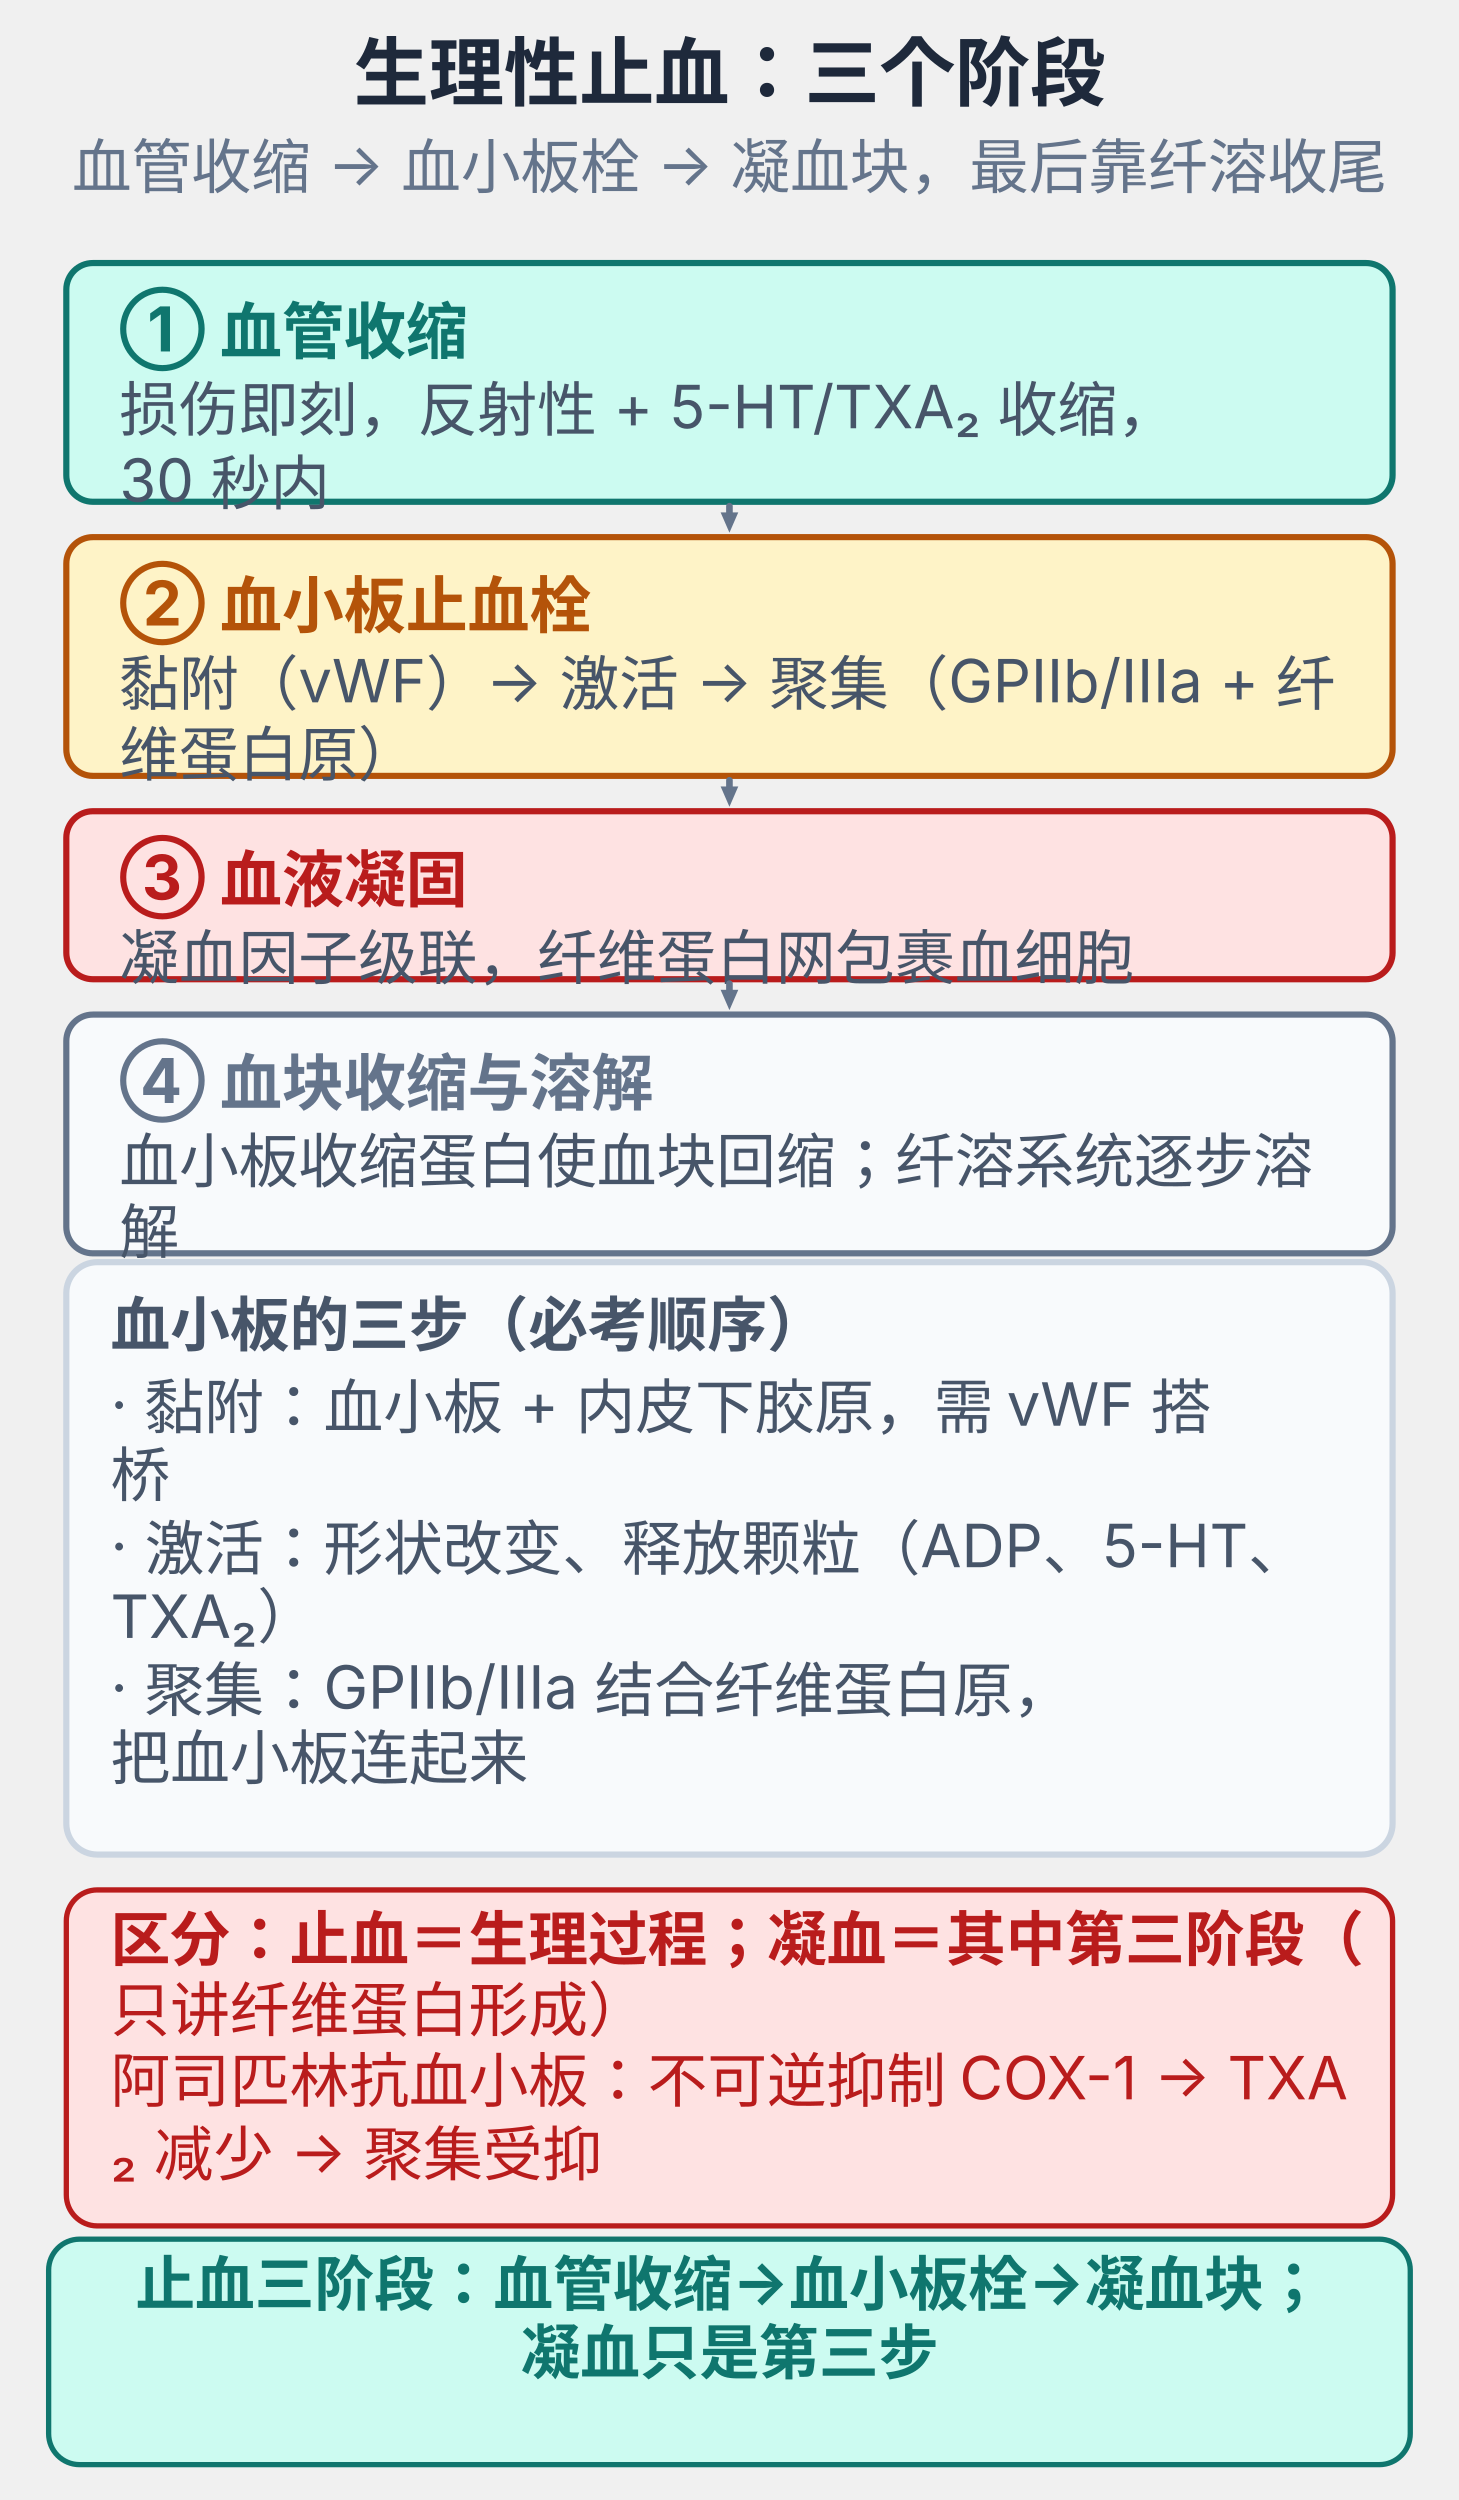
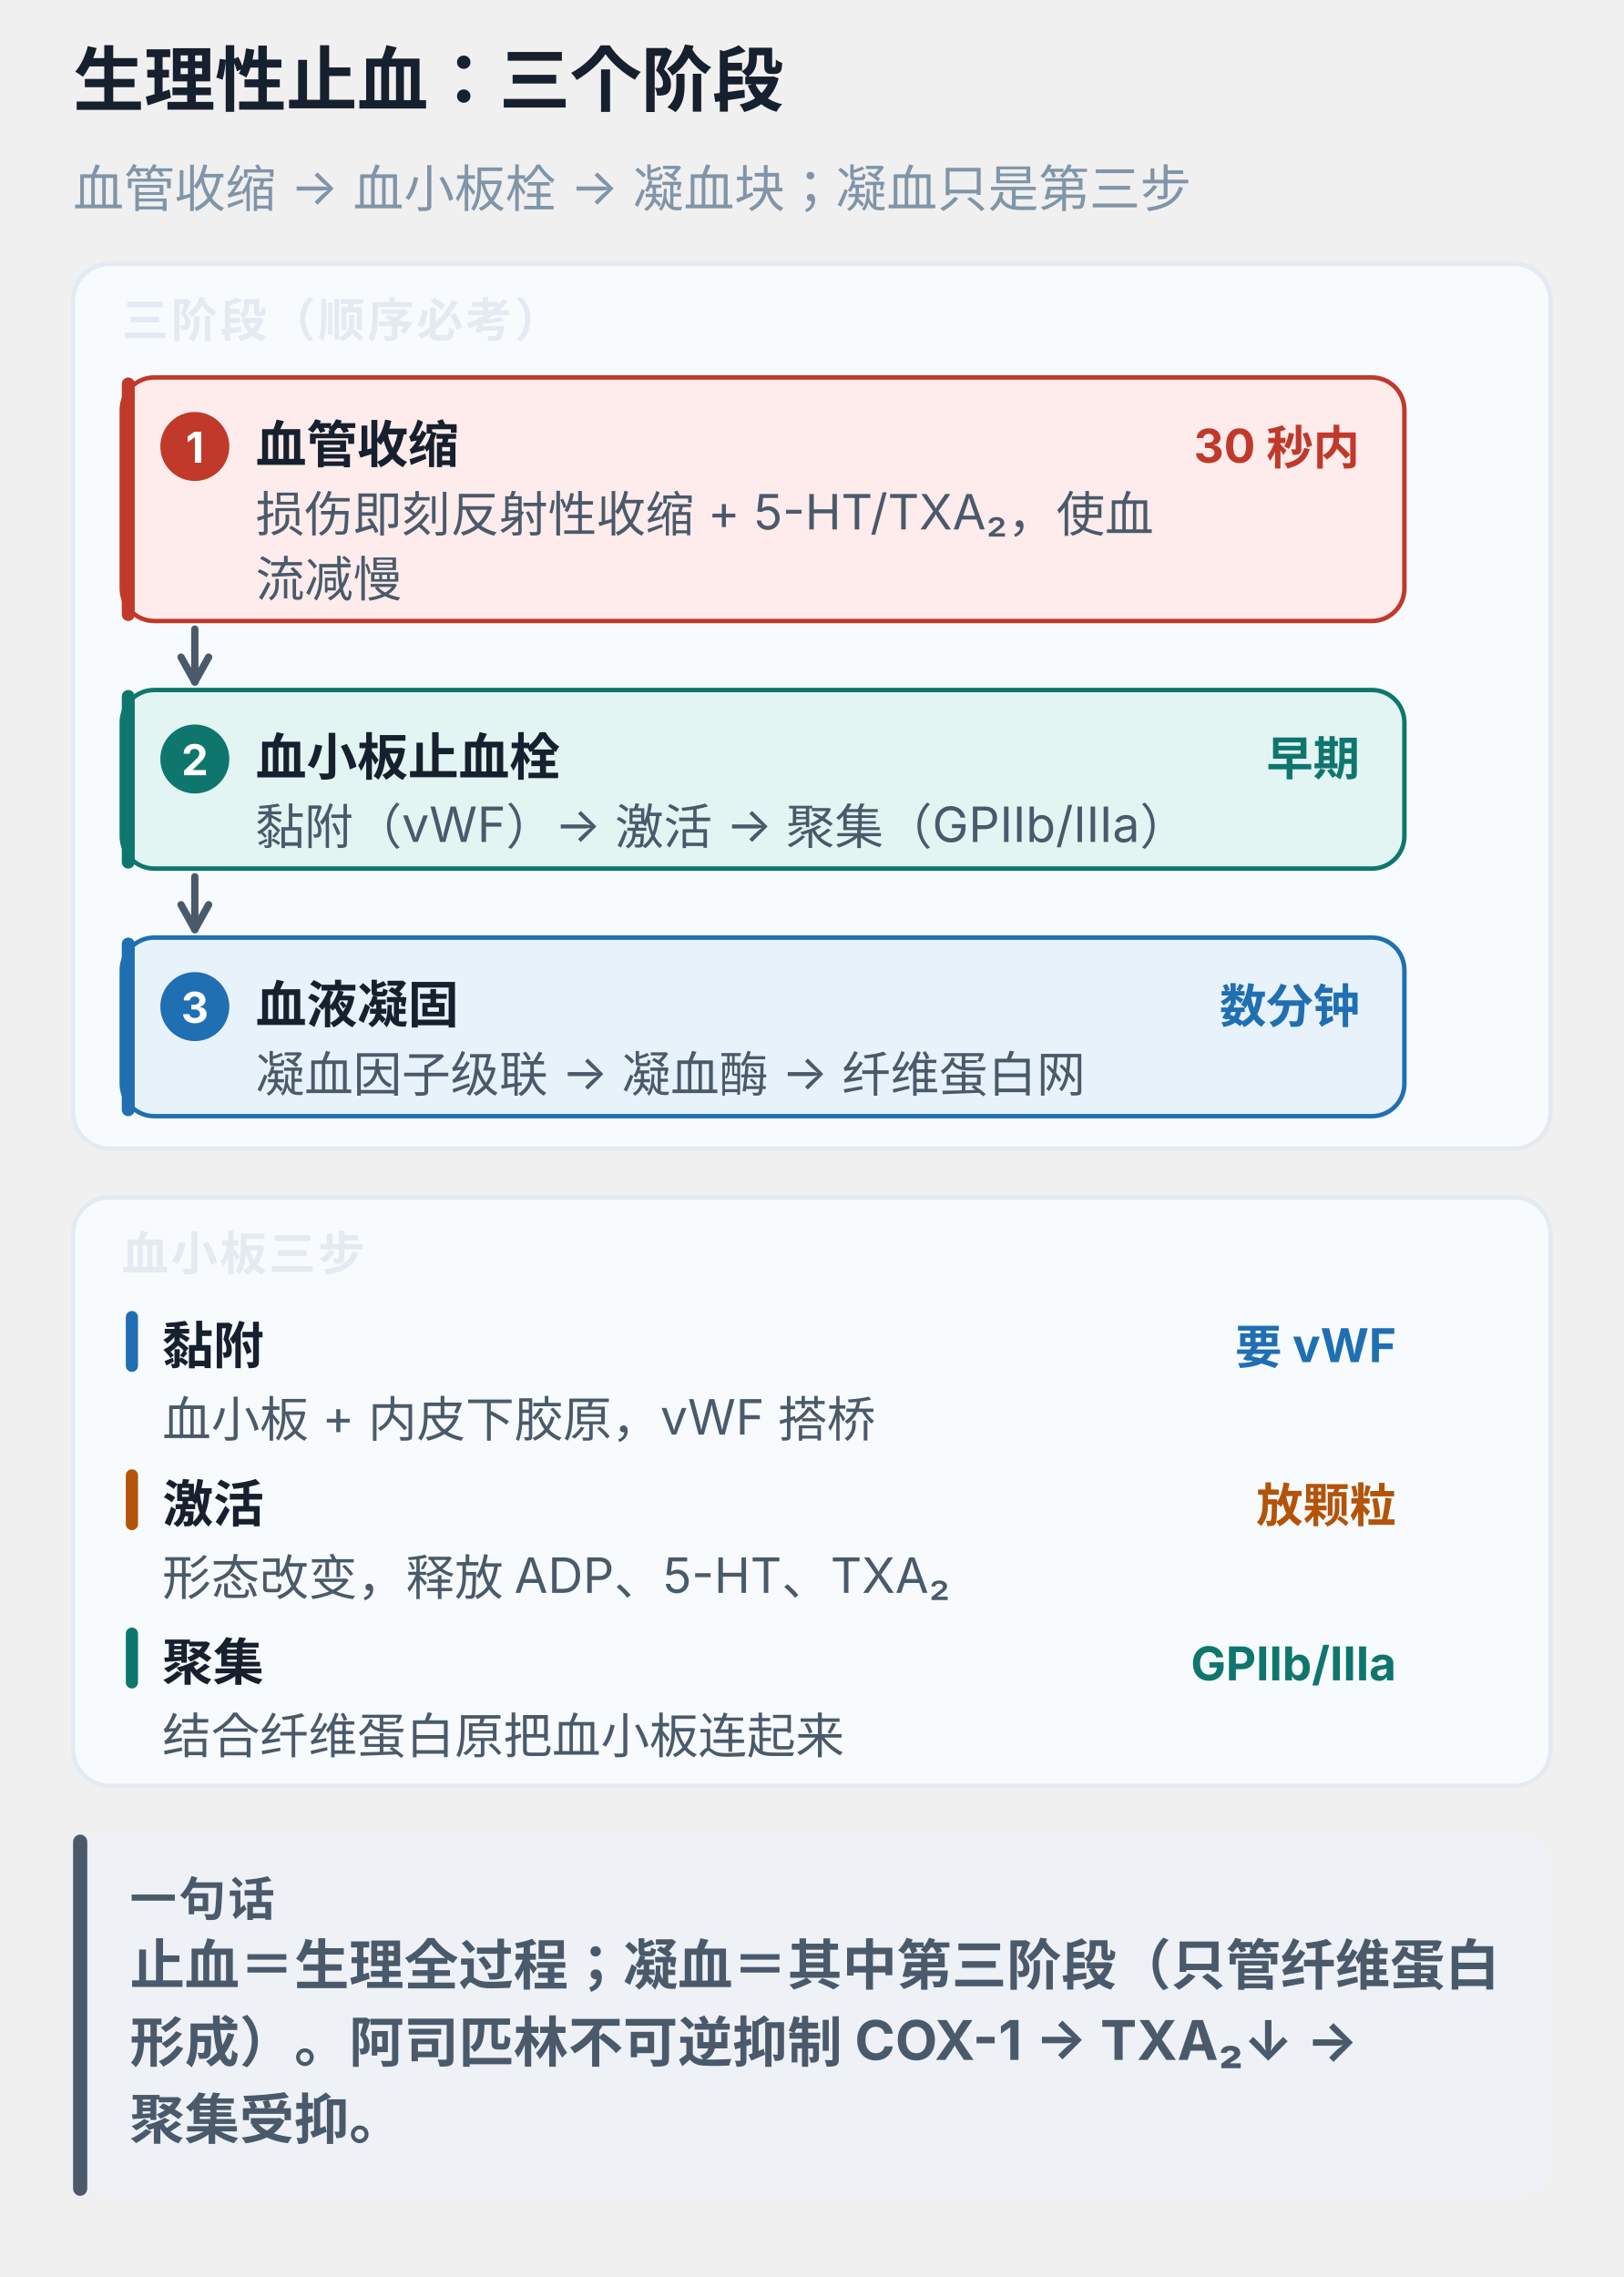
- <svg xmlns="http://www.w3.org/2000/svg" viewBox="0 0 330 565.5" width="100%" style="max-width:330px;display:block;margin:0 auto;background:#ffffff;border-radius:10px" role="img">
-   <text x="165.0" y="22.6" text-anchor="middle" font-size="17" font-weight="700" fill="#1e293b" font-family="-apple-system,'PingFang SC','Microsoft YaHei',sans-serif">生理性止血：三个阶段</text>
-   <text x="165.0" y="42.6" text-anchor="middle" font-size="13.5" font-weight="400" fill="#64748b" font-family="-apple-system,'PingFang SC','Microsoft YaHei',sans-serif">血管收缩 → 血小板栓 → 凝血块，最后靠纤溶收尾</text>
-   <rect x="15.0" y="59.5" width="300.0" height="54.0" rx="6" fill="#ccfbf1" stroke="#0f766e" stroke-width="1.4" />
-   <text x="27.0" y="79.5" text-anchor="start" font-size="14" font-weight="700" fill="#0f766e" font-family="-apple-system,'PingFang SC','Microsoft YaHei',sans-serif">① 血管收缩</text>
-   <text x="27.0" y="97.5" text-anchor="start" font-size="13.5" font-weight="400" fill="#475569" font-family="-apple-system,'PingFang SC','Microsoft YaHei',sans-serif">损伤即刻，反射性 + 5-HT/TXA₂ 收缩，</text>
-   <text x="27.0" y="113.5" text-anchor="start" font-size="13.5" font-weight="400" fill="#475569" font-family="-apple-system,'PingFang SC','Microsoft YaHei',sans-serif">30 秒内</text>
-   <line x1="165.0" y1="114.5" x2="165.0" y2="116.0" stroke="#64748b" stroke-width="1.5" stroke-linecap="round" />
-   <polygon points="165.0,120.5 163.0,115.9 167.0,115.9" fill="#64748b" />
-   <rect x="15.0" y="121.5" width="300.0" height="54.0" rx="6" fill="#fef3c7" stroke="#b45309" stroke-width="1.4" />
-   <text x="27.0" y="141.5" text-anchor="start" font-size="14" font-weight="700" fill="#b45309" font-family="-apple-system,'PingFang SC','Microsoft YaHei',sans-serif">② 血小板止血栓</text>
-   <text x="27.0" y="159.5" text-anchor="start" font-size="13.5" font-weight="400" fill="#475569" font-family="-apple-system,'PingFang SC','Microsoft YaHei',sans-serif">黏附（vWF）→ 激活 → 聚集（GPⅡb/Ⅲa + 纤</text>
-   <text x="27.0" y="175.5" text-anchor="start" font-size="13.5" font-weight="400" fill="#475569" font-family="-apple-system,'PingFang SC','Microsoft YaHei',sans-serif">维蛋白原）</text>
-   <line x1="165.0" y1="176.5" x2="165.0" y2="178.0" stroke="#64748b" stroke-width="1.5" stroke-linecap="round" />
-   <polygon points="165.0,182.5 163.0,177.9 167.0,177.9" fill="#64748b" />
-   <rect x="15.0" y="183.5" width="300.0" height="38.0" rx="6" fill="#fee2e2" stroke="#b91c1c" stroke-width="1.4" />
-   <text x="27.0" y="203.5" text-anchor="start" font-size="14" font-weight="700" fill="#b91c1c" font-family="-apple-system,'PingFang SC','Microsoft YaHei',sans-serif">③ 血液凝固</text>
-   <text x="27.0" y="221.5" text-anchor="start" font-size="13.5" font-weight="400" fill="#475569" font-family="-apple-system,'PingFang SC','Microsoft YaHei',sans-serif">凝血因子级联，纤维蛋白网包裹血细胞</text>
-   <line x1="165.0" y1="222.5" x2="165.0" y2="224.0" stroke="#64748b" stroke-width="1.5" stroke-linecap="round" />
-   <polygon points="165.0,228.5 163.0,223.9 167.0,223.9" fill="#64748b" />
-   <rect x="15.0" y="229.5" width="300.0" height="54.0" rx="6" fill="#f8fafc" stroke="#64748b" stroke-width="1.4" />
-   <text x="27.0" y="249.5" text-anchor="start" font-size="14" font-weight="700" fill="#64748b" font-family="-apple-system,'PingFang SC','Microsoft YaHei',sans-serif">④ 血块收缩与溶解</text>
-   <text x="27.0" y="267.5" text-anchor="start" font-size="13.5" font-weight="400" fill="#475569" font-family="-apple-system,'PingFang SC','Microsoft YaHei',sans-serif">血小板收缩蛋白使血块回缩；纤溶系统逐步溶</text>
-   <text x="27.0" y="283.5" text-anchor="start" font-size="13.5" font-weight="400" fill="#475569" font-family="-apple-system,'PingFang SC','Microsoft YaHei',sans-serif">解</text>
-   <rect x="15.0" y="285.5" width="300.0" height="134.0" rx="7" fill="#f8fafc" stroke="#cbd5e1" stroke-width="1.4" />
-   <text x="25.0" y="304.5" text-anchor="start" font-size="13.5" font-weight="700" fill="#475569" font-family="-apple-system,'PingFang SC','Microsoft YaHei',sans-serif">血小板的三步（必考顺序）</text>
-   <text x="25.0" y="322.5" text-anchor="start" font-size="13.5" font-weight="400" fill="#475569" font-family="-apple-system,'PingFang SC','Microsoft YaHei',sans-serif">· 黏附：血小板 + 内皮下胶原，需 vWF 搭</text>
-   <text x="25.0" y="338.5" text-anchor="start" font-size="13.5" font-weight="400" fill="#475569" font-family="-apple-system,'PingFang SC','Microsoft YaHei',sans-serif">桥</text>
-   <text x="25.0" y="354.5" text-anchor="start" font-size="13.5" font-weight="400" fill="#475569" font-family="-apple-system,'PingFang SC','Microsoft YaHei',sans-serif">· 激活：形状改变、释放颗粒（ADP、5-HT、</text>
-   <text x="25.0" y="370.5" text-anchor="start" font-size="13.5" font-weight="400" fill="#475569" font-family="-apple-system,'PingFang SC','Microsoft YaHei',sans-serif">TXA₂）</text>
-   <text x="25.0" y="386.5" text-anchor="start" font-size="13.5" font-weight="400" fill="#475569" font-family="-apple-system,'PingFang SC','Microsoft YaHei',sans-serif">· 聚集：GPⅡb/Ⅲa 结合纤维蛋白原，</text>
-   <text x="25.0" y="402.5" text-anchor="start" font-size="13.5" font-weight="400" fill="#475569" font-family="-apple-system,'PingFang SC','Microsoft YaHei',sans-serif">把血小板连起来</text>
-   <rect x="15.0" y="427.5" width="300.0" height="76.0" rx="7" fill="#fee2e2" stroke="#b91c1c" stroke-width="1.2" />
-   <text x="25.0" y="443.5" text-anchor="start" font-size="13.5" font-weight="700" fill="#b91c1c" font-family="-apple-system,'PingFang SC','Microsoft YaHei',sans-serif">区分：止血＝生理过程；凝血＝其中第三阶段（</text>
-   <text x="25.0" y="459.5" text-anchor="start" font-size="13.5" font-weight="400" fill="#b91c1c" font-family="-apple-system,'PingFang SC','Microsoft YaHei',sans-serif">只讲纤维蛋白形成）</text>
-   <text x="25.0" y="475.5" text-anchor="start" font-size="13.5" font-weight="400" fill="#b91c1c" font-family="-apple-system,'PingFang SC','Microsoft YaHei',sans-serif">阿司匹林抗血小板：不可逆抑制 COX-1 → TXA</text>
-   <text x="25.0" y="491.5" text-anchor="start" font-size="13.5" font-weight="400" fill="#b91c1c" font-family="-apple-system,'PingFang SC','Microsoft YaHei',sans-serif">₂ 减少 → 聚集受抑</text>
-   <rect x="11.0" y="506.5" width="308.0" height="51.0" rx="7" fill="#ccfbf1" stroke="#0f766e" stroke-width="1.2" />
-   <text x="165.0" y="521.5" text-anchor="middle" font-size="13.5" font-weight="700" fill="#0f766e" font-family="-apple-system,'PingFang SC','Microsoft YaHei',sans-serif">止血三阶段：血管收缩→血小板栓→凝血块；</text>
-   <text x="165.0" y="537.0" text-anchor="middle" font-size="13.5" font-weight="700" fill="#0f766e" font-family="-apple-system,'PingFang SC','Microsoft YaHei',sans-serif">凝血只是第三步</text>
+ <svg xmlns="http://www.w3.org/2000/svg" viewBox="0 0 400 561" width="100%" style="max-width:400px;display:block;margin:0 auto;background:#ffffff;border-radius:12px" role="img" aria-label="生理性止血：三个阶段">
+   <text x="18.0" y="26.0" font-size="17.5" font-weight="700" fill="#16202e" font-family="-apple-system,BlinkMacSystemFont,'PingFang SC','Microsoft YaHei',sans-serif">生理性止血：三个阶段</text>
+   <text x="18.0" y="51.0" font-size="12.5" font-weight="400" fill="#8095a8" font-family="-apple-system,BlinkMacSystemFont,'PingFang SC','Microsoft YaHei',sans-serif">血管收缩 → 血小板栓 → 凝血块；凝血只是第三步</text>
+   <rect x="18.0" y="65.0" width="364.0" height="218.0" rx="9" fill="#f8fbfd" stroke="#e3eaf2" stroke-width="1.1" />
+   <text x="30.0" y="83.0" font-size="11.5" font-weight="700" fill="#e3eaf2" letter-spacing="0.6" font-family="-apple-system,BlinkMacSystemFont,'PingFang SC','Microsoft YaHei',sans-serif">三阶段（顺序必考）</text>
+   <rect x="30.0" y="93.0" width="316.0" height="60.0" rx="8" fill="#fdeceb" stroke="#c0392b" stroke-width="1.1" />
+   <rect x="30.0" y="93.0" width="3.2" height="60.0" rx="1.6" fill="#c0392b" />
+   <circle cx="48" cy="110" r="8.5" fill="#c0392b" />
+   <text x="48.0" y="114.0" text-anchor="middle" font-size="10.5" font-weight="700" fill="#ffffff" font-family="-apple-system,BlinkMacSystemFont,'PingFang SC','Microsoft YaHei',sans-serif">1</text>
+   <text x="63.0" y="114.0" font-size="12.5" font-weight="700" fill="#16202e" font-family="-apple-system,BlinkMacSystemFont,'PingFang SC','Microsoft YaHei',sans-serif">血管收缩</text>
+   <text x="335.0" y="114.0" text-anchor="end" font-size="11.5" font-weight="700" fill="#c0392b" font-family="-apple-system,BlinkMacSystemFont,'PingFang SC','Microsoft YaHei',sans-serif">30 秒内</text>
+   <text x="63.0" y="131.0" font-size="12" font-weight="400" fill="#4a5a6b" font-family="-apple-system,BlinkMacSystemFont,'PingFang SC','Microsoft YaHei',sans-serif">损伤即刻反射性收缩 + 5-HT/TXA₂，使血</text>
+   <text x="63.0" y="147.0" font-size="12" font-weight="400" fill="#4a5a6b" font-family="-apple-system,BlinkMacSystemFont,'PingFang SC','Microsoft YaHei',sans-serif">流减慢</text>
+   <line x1="48.0" y1="155.0" x2="48.0" y2="168.0" stroke="#4a5a6b" stroke-width="1.8" stroke-linecap="round" />
+   <line x1="48.0" y1="168.0" x2="44.6" y2="161.9" stroke="#4a5a6b" stroke-width="1.8" stroke-linecap="round" />
+   <line x1="48.0" y1="168.0" x2="51.4" y2="161.9" stroke="#4a5a6b" stroke-width="1.8" stroke-linecap="round" />
+   <rect x="30.0" y="170.0" width="316.0" height="44.0" rx="8" fill="#e2f5f2" stroke="#0f766e" stroke-width="1.1" />
+   <rect x="30.0" y="170.0" width="3.2" height="44.0" rx="1.6" fill="#0f766e" />
+   <circle cx="48" cy="187" r="8.5" fill="#0f766e" />
+   <text x="48.0" y="191.0" text-anchor="middle" font-size="10.5" font-weight="700" fill="#ffffff" font-family="-apple-system,BlinkMacSystemFont,'PingFang SC','Microsoft YaHei',sans-serif">2</text>
+   <text x="63.0" y="191.0" font-size="12.5" font-weight="700" fill="#16202e" font-family="-apple-system,BlinkMacSystemFont,'PingFang SC','Microsoft YaHei',sans-serif">血小板止血栓</text>
+   <text x="335.0" y="191.0" text-anchor="end" font-size="11.5" font-weight="700" fill="#0f766e" font-family="-apple-system,BlinkMacSystemFont,'PingFang SC','Microsoft YaHei',sans-serif">早期</text>
+   <text x="63.0" y="208.0" font-size="12" font-weight="400" fill="#4a5a6b" font-family="-apple-system,BlinkMacSystemFont,'PingFang SC','Microsoft YaHei',sans-serif">黏附（vWF）→ 激活 → 聚集（GPⅡb/Ⅲa）</text>
+   <line x1="48.0" y1="216.0" x2="48.0" y2="229.0" stroke="#4a5a6b" stroke-width="1.8" stroke-linecap="round" />
+   <line x1="48.0" y1="229.0" x2="44.6" y2="222.9" stroke="#4a5a6b" stroke-width="1.8" stroke-linecap="round" />
+   <line x1="48.0" y1="229.0" x2="51.4" y2="222.9" stroke="#4a5a6b" stroke-width="1.8" stroke-linecap="round" />
+   <rect x="30.0" y="231.0" width="316.0" height="44.0" rx="8" fill="#e8f2fb" stroke="#1f6fb2" stroke-width="1.1" />
+   <rect x="30.0" y="231.0" width="3.2" height="44.0" rx="1.6" fill="#1f6fb2" />
+   <circle cx="48" cy="248" r="8.5" fill="#1f6fb2" />
+   <text x="48.0" y="252.0" text-anchor="middle" font-size="10.5" font-weight="700" fill="#ffffff" font-family="-apple-system,BlinkMacSystemFont,'PingFang SC','Microsoft YaHei',sans-serif">3</text>
+   <text x="63.0" y="252.0" font-size="12.5" font-weight="700" fill="#16202e" font-family="-apple-system,BlinkMacSystemFont,'PingFang SC','Microsoft YaHei',sans-serif">血液凝固</text>
+   <text x="335.0" y="252.0" text-anchor="end" font-size="11.5" font-weight="700" fill="#1f6fb2" font-family="-apple-system,BlinkMacSystemFont,'PingFang SC','Microsoft YaHei',sans-serif">数分钟</text>
+   <text x="63.0" y="269.0" font-size="12" font-weight="400" fill="#4a5a6b" font-family="-apple-system,BlinkMacSystemFont,'PingFang SC','Microsoft YaHei',sans-serif">凝血因子级联 → 凝血酶 → 纤维蛋白网</text>
+   <rect x="18.0" y="295.0" width="364.0" height="145.0" rx="9" fill="#f8fbfd" stroke="#e3eaf2" stroke-width="1.1" />
+   <text x="30.0" y="313.0" font-size="11.5" font-weight="700" fill="#e3eaf2" letter-spacing="0.6" font-family="-apple-system,BlinkMacSystemFont,'PingFang SC','Microsoft YaHei',sans-serif">血小板三步</text>
+   <rect x="31.0" y="323.0" width="3.0" height="15.0" rx="1.5" fill="#1f6fb2" />
+   <text x="40.0" y="336.0" font-size="12.5" font-weight="700" fill="#16202e" font-family="-apple-system,BlinkMacSystemFont,'PingFang SC','Microsoft YaHei',sans-serif">黏附</text>
+   <text x="344.0" y="336.0" text-anchor="end" font-size="11.5" font-weight="700" fill="#1f6fb2" font-family="-apple-system,BlinkMacSystemFont,'PingFang SC','Microsoft YaHei',sans-serif">要 vWF</text>
+   <text x="40.0" y="354.0" font-size="12" font-weight="400" fill="#4a5a6b" font-family="-apple-system,BlinkMacSystemFont,'PingFang SC','Microsoft YaHei',sans-serif">血小板 + 内皮下胶原，vWF 搭桥</text>
+   <rect x="31.0" y="362.0" width="3.0" height="15.0" rx="1.5" fill="#b45309" />
+   <text x="40.0" y="375.0" font-size="12.5" font-weight="700" fill="#16202e" font-family="-apple-system,BlinkMacSystemFont,'PingFang SC','Microsoft YaHei',sans-serif">激活</text>
+   <text x="344.0" y="375.0" text-anchor="end" font-size="11.5" font-weight="700" fill="#b45309" font-family="-apple-system,BlinkMacSystemFont,'PingFang SC','Microsoft YaHei',sans-serif">放颗粒</text>
+   <text x="40.0" y="393.0" font-size="12" font-weight="400" fill="#4a5a6b" font-family="-apple-system,BlinkMacSystemFont,'PingFang SC','Microsoft YaHei',sans-serif">形态改变，释放 ADP、5-HT、TXA₂</text>
+   <rect x="31.0" y="401.0" width="3.0" height="15.0" rx="1.5" fill="#0f766e" />
+   <text x="40.0" y="414.0" font-size="12.5" font-weight="700" fill="#16202e" font-family="-apple-system,BlinkMacSystemFont,'PingFang SC','Microsoft YaHei',sans-serif">聚集</text>
+   <text x="344.0" y="414.0" text-anchor="end" font-size="11.5" font-weight="700" fill="#0f766e" font-family="-apple-system,BlinkMacSystemFont,'PingFang SC','Microsoft YaHei',sans-serif">GPⅡb/Ⅲa</text>
+   <text x="40.0" y="432.0" font-size="12" font-weight="400" fill="#4a5a6b" font-family="-apple-system,BlinkMacSystemFont,'PingFang SC','Microsoft YaHei',sans-serif">结合纤维蛋白原把血小板连起来</text>
+   <rect x="18.0" y="452.0" width="364.0" height="89.0" rx="8" fill="#eef2f7" />
+   <rect x="18.0" y="452.0" width="3.5" height="89.0" rx="1.8" fill="#4a5a6b" />
+   <text x="32.0" y="472.0" font-size="11.5" font-weight="700" fill="#4a5a6b" letter-spacing="0.6" font-family="-apple-system,BlinkMacSystemFont,'PingFang SC','Microsoft YaHei',sans-serif">一句话</text>
+   <text x="32.0" y="489.0" font-size="13.5" font-weight="700" fill="#4a5a6b" font-family="-apple-system,BlinkMacSystemFont,'PingFang SC','Microsoft YaHei',sans-serif">止血＝生理全过程；凝血＝其中第三阶段（只管纤维蛋白</text>
+   <text x="32.0" y="508.0" font-size="13.5" font-weight="700" fill="#4a5a6b" font-family="-apple-system,BlinkMacSystemFont,'PingFang SC','Microsoft YaHei',sans-serif">形成）。阿司匹林不可逆抑制 COX-1 → TXA₂↓ → </text>
+   <text x="32.0" y="527.0" font-size="13.5" font-weight="700" fill="#4a5a6b" font-family="-apple-system,BlinkMacSystemFont,'PingFang SC','Microsoft YaHei',sans-serif">聚集受抑。</text>
</svg>
